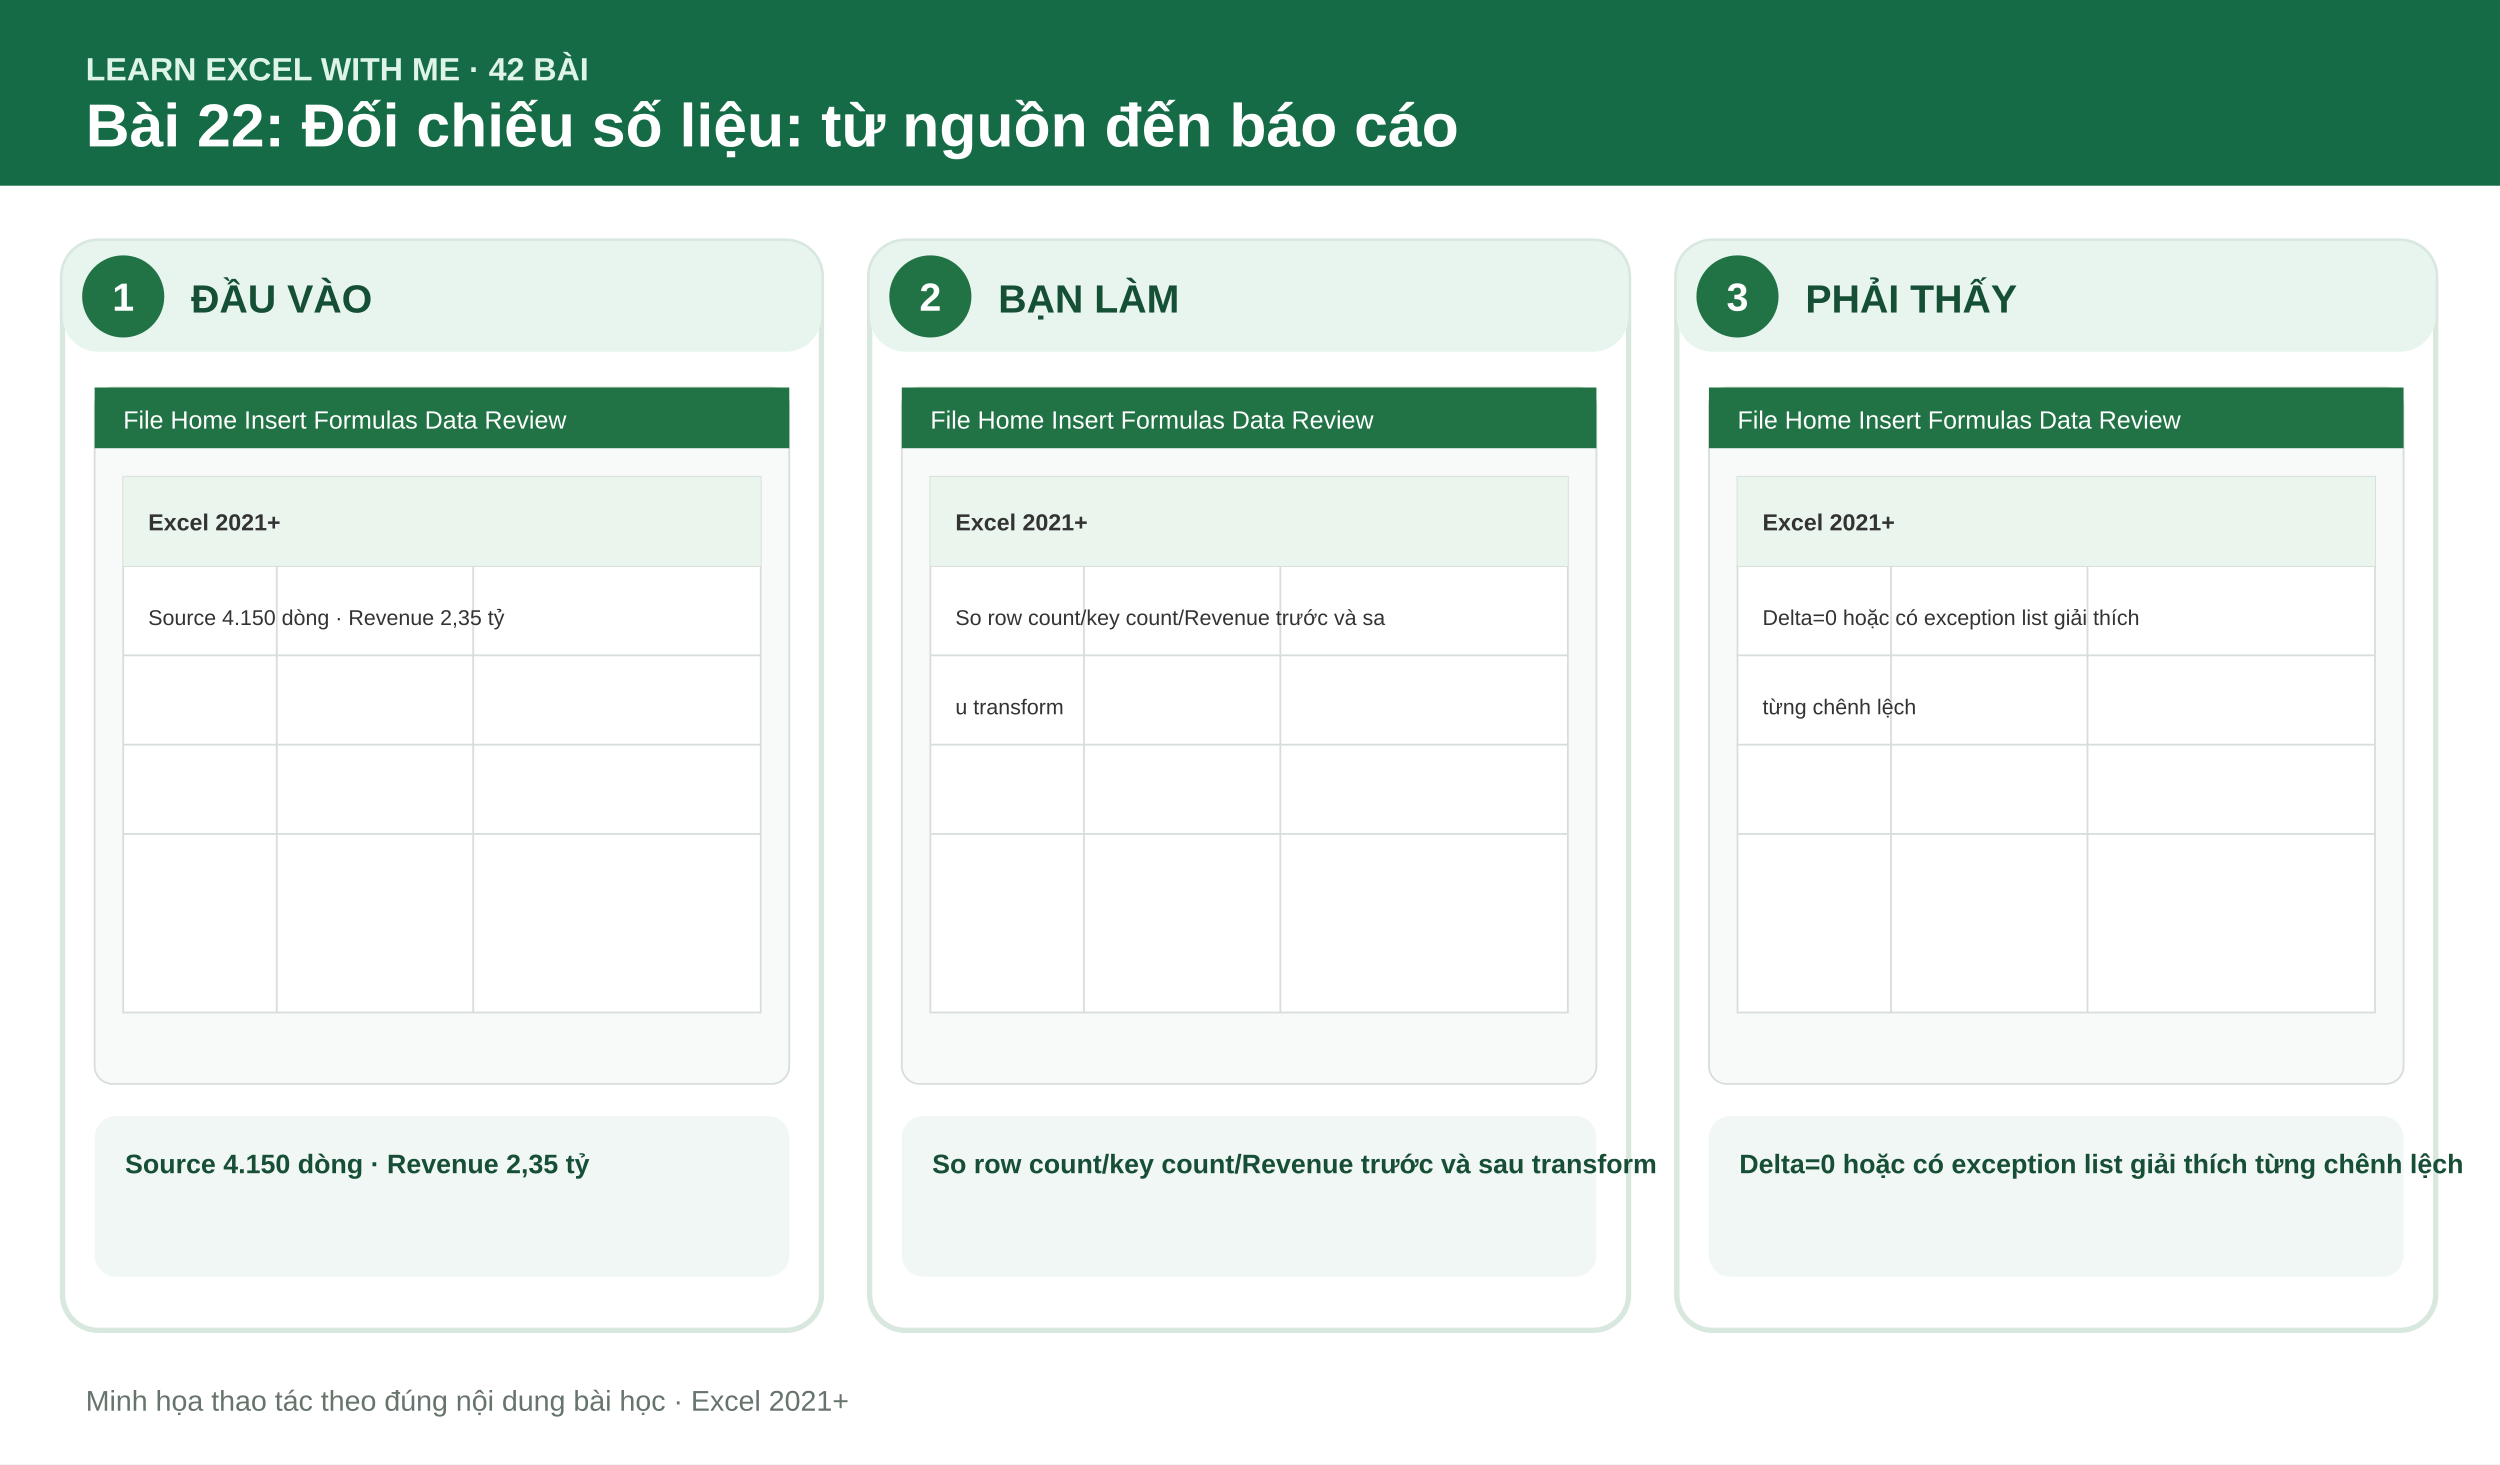
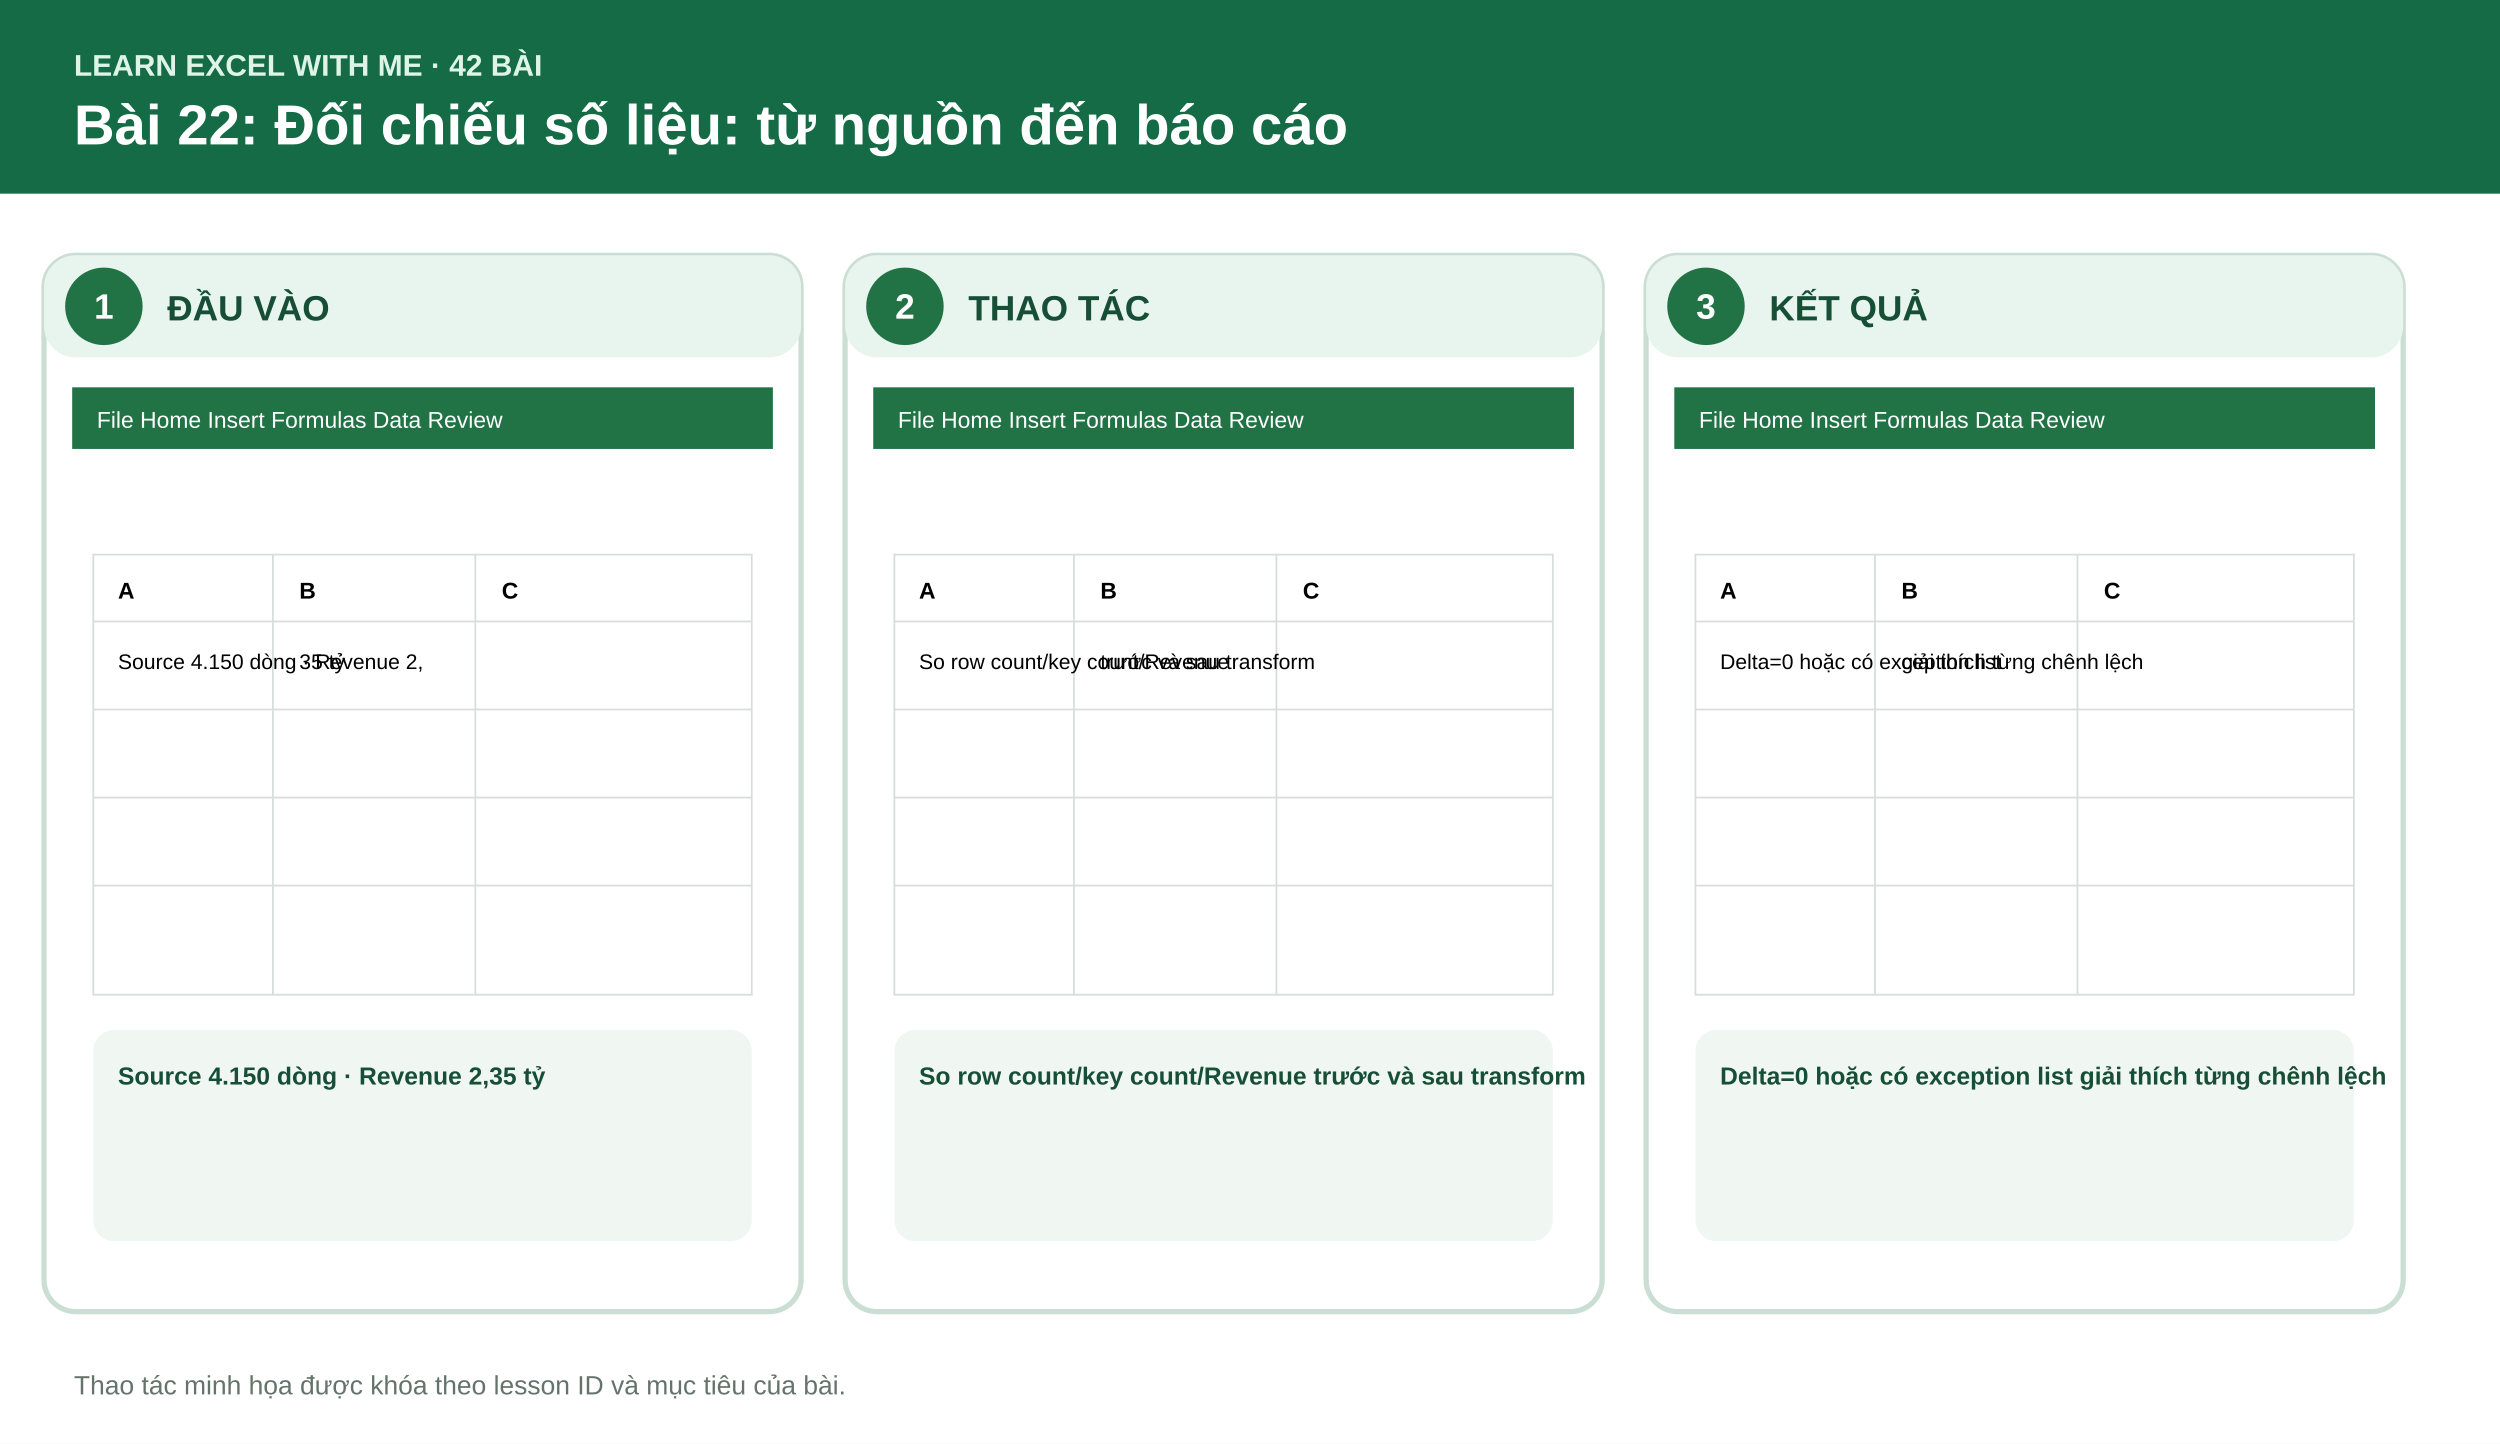
- <svg xmlns="http://www.w3.org/2000/svg" width="1400" height="820">
-   <rect width="1400" height="820" fill="#fff" />
-   <rect width="1400" height="104" fill="#146b45" />
-   <text x="48" y="45" font-family="Arial" font-size="18" font-weight="700" fill="#dff4e8">LEARN EXCEL WITH ME · 42 BÀI</text>
-   <text x="48" y="82" font-family="Arial" font-size="34" font-weight="700" fill="#fff">Bài 22: Đối chiếu số liệu: từ nguồn đến báo cáo</text>
-   <rect x="35" y="135" width="425" height="610" rx="20" fill="#fff" stroke="#d8e8df" stroke-width="3" />
-   <rect x="35" y="135" width="425" height="62" rx="20" fill="#e8f5ee" />
-   <circle cx="69" cy="166" r="23" fill="#217346" />
-   <text x="69" y="174" text-anchor="middle" font-family="Arial" font-size="22" font-weight="700" fill="#fff">1</text>
-   <text x="107" y="175" font-family="Arial" font-size="22" font-weight="700" fill="#154f35">ĐẦU VÀO</text>
-   <rect x="53" y="217" width="389" height="390" rx="10" fill="#f8faf9" stroke="#d7ddd9" />
-   <rect x="53" y="217" width="389" height="34" fill="#217346" />
-   <text x="69" y="240" font-family="Arial" font-size="14" fill="#fff">File  Home  Insert  Formulas  Data  Review</text>
-   <rect x="69" y="267" width="357" height="300" fill="#fff" stroke="#d7ddd9" />
-   <path d="M69 317h357M69 367h357M69 417h357M69 467h357M155 267v300M265 267v300" stroke="#d7ddd9" />
-   <rect x="69" y="267" width="357" height="50" fill="#eaf5ee" />
-   <text x="83" y="297" font-family="Arial" font-size="13" font-weight="700" fill="#333">Excel 2021+</text>
-   <text x="83" y="350" font-family="Arial" font-size="12" fill="#333">Source 4.150 dòng · Revenue 2,35 tỷ</text>
-   <text x="83" y="400" font-family="Arial" font-size="12" fill="#333" />
-   <text x="83" y="450" font-family="Arial" font-size="12" fill="#333" />
-   <rect x="53" y="625" width="389" height="90" rx="12" fill="#f1f7f4" />
-   <text x="70" y="657" font-family="Arial" font-size="15" font-weight="700" fill="#174f36">Source 4.150 dòng · Revenue 2,35 tỷ</text>
-   <rect x="487" y="135" width="425" height="610" rx="20" fill="#fff" stroke="#d8e8df" stroke-width="3" />
-   <rect x="487" y="135" width="425" height="62" rx="20" fill="#e8f5ee" />
-   <circle cx="521" cy="166" r="23" fill="#217346" />
-   <text x="521" y="174" text-anchor="middle" font-family="Arial" font-size="22" font-weight="700" fill="#fff">2</text>
-   <text x="559" y="175" font-family="Arial" font-size="22" font-weight="700" fill="#154f35">BẠN LÀM</text>
-   <rect x="505" y="217" width="389" height="390" rx="10" fill="#f8faf9" stroke="#d7ddd9" />
-   <rect x="505" y="217" width="389" height="34" fill="#217346" />
-   <text x="521" y="240" font-family="Arial" font-size="14" fill="#fff">File  Home  Insert  Formulas  Data  Review</text>
-   <rect x="521" y="267" width="357" height="300" fill="#fff" stroke="#d7ddd9" />
-   <path d="M521 317h357M521 367h357M521 417h357M521 467h357M607 267v300M717 267v300" stroke="#d7ddd9" />
-   <rect x="521" y="267" width="357" height="50" fill="#eaf5ee" />
-   <text x="535" y="297" font-family="Arial" font-size="13" font-weight="700" fill="#333">Excel 2021+</text>
-   <text x="535" y="350" font-family="Arial" font-size="12" fill="#333">So row count/key count/Revenue trước và sa</text>
-   <text x="535" y="400" font-family="Arial" font-size="12" fill="#333">u transform</text>
-   <text x="535" y="450" font-family="Arial" font-size="12" fill="#333" />
-   <rect x="505" y="625" width="389" height="90" rx="12" fill="#f1f7f4" />
-   <text x="522" y="657" font-family="Arial" font-size="15" font-weight="700" fill="#174f36">So row count/key count/Revenue trước và sau transform</text>
-   <rect x="939" y="135" width="425" height="610" rx="20" fill="#fff" stroke="#d8e8df" stroke-width="3" />
-   <rect x="939" y="135" width="425" height="62" rx="20" fill="#e8f5ee" />
-   <circle cx="973" cy="166" r="23" fill="#217346" />
-   <text x="973" y="174" text-anchor="middle" font-family="Arial" font-size="22" font-weight="700" fill="#fff">3</text>
-   <text x="1011" y="175" font-family="Arial" font-size="22" font-weight="700" fill="#154f35">PHẢI THẤY</text>
-   <rect x="957" y="217" width="389" height="390" rx="10" fill="#f8faf9" stroke="#d7ddd9" />
-   <rect x="957" y="217" width="389" height="34" fill="#217346" />
-   <text x="973" y="240" font-family="Arial" font-size="14" fill="#fff">File  Home  Insert  Formulas  Data  Review</text>
-   <rect x="973" y="267" width="357" height="300" fill="#fff" stroke="#d7ddd9" />
-   <path d="M973 317h357M973 367h357M973 417h357M973 467h357M1059 267v300M1169 267v300" stroke="#d7ddd9" />
-   <rect x="973" y="267" width="357" height="50" fill="#eaf5ee" />
-   <text x="987" y="297" font-family="Arial" font-size="13" font-weight="700" fill="#333">Excel 2021+</text>
-   <text x="987" y="350" font-family="Arial" font-size="12" fill="#333">Delta=0 hoặc có exception list giải thích </text>
-   <text x="987" y="400" font-family="Arial" font-size="12" fill="#333">từng chênh lệch</text>
-   <text x="987" y="450" font-family="Arial" font-size="12" fill="#333" />
-   <rect x="957" y="625" width="389" height="90" rx="12" fill="#f1f7f4" />
-   <text x="974" y="657" font-family="Arial" font-size="15" font-weight="700" fill="#174f36">Delta=0 hoặc có exception list giải thích từng chênh lệch</text>
-   <text x="48" y="790" font-family="Arial" font-size="16" fill="#66746c">Minh họa thao tác theo đúng nội dung bài học · Excel 2021+</text>
+ <svg xmlns="http://www.w3.org/2000/svg" width="1420" height="820">
+   <rect width="1420" height="820" fill="#fff" />
+   <rect width="1420" height="110" fill="#146b45" />
+   <text x="42" y="43" font-family="Arial" font-size="17" font-weight="700" fill="#dff4e8">LEARN EXCEL WITH ME · 42 BÀI</text>
+   <text x="42" y="82" font-family="Arial" font-size="32" font-weight="700" fill="#fff">Bài 22: Đối chiếu số liệu: từ nguồn đến báo cáo</text>
+   <g>
+     <rect x="25" y="145" width="430" height="600" rx="18" fill="#fff" stroke="#cbded4" stroke-width="3" />
+     <rect x="25" y="145" width="430" height="58" rx="18" fill="#e8f5ee" />
+     <circle cx="59" cy="174" r="22" fill="#217346" />
+     <text x="59" y="181" text-anchor="middle" font-family="Arial" font-size="20" font-weight="700" fill="#fff">1</text>
+     <text x="95" y="182" font-family="Arial" font-size="20" font-weight="700" fill="#174f36">ĐẦU VÀO</text>
+     <rect x="41" y="220" width="398" height="35" fill="#217346" />
+     <text x="55" y="243" font-family="Arial" font-size="13" fill="#fff">File  Home  Insert  Formulas  Data  Review</text>
+     <rect x="53" y="315" width="374" height="250" fill="#fff" stroke="#d6ded9" />
+     <path d="M53 353h374M53 403h374M53 453h374M53 503h374M155 315v250M270 315v250" stroke="#d6ded9" />
+     <text x="67" y="340" font-family="Arial" font-size="13" font-weight="700">A</text>
+     <text x="170" y="340" font-family="Arial" font-size="13" font-weight="700">B</text>
+     <text x="285" y="340" font-family="Arial" font-size="13" font-weight="700">C</text>
+     <text x="67" y="380" font-family="Arial" font-size="12">Source 4.150 dòng · Revenue 2,</text>
+     <text x="170" y="380" font-family="Arial" font-size="12">35 tỷ</text>
+     <text x="285" y="380" font-family="Arial" font-size="12" />
+     <rect x="53" y="585" width="374" height="120" rx="12" fill="#f0f7f3" />
+     <text x="67" y="616" font-family="Arial" font-size="14" font-weight="700" fill="#174f36">Source 4.150 dòng · Revenue 2,35 tỷ</text>
+   </g>
+   <g>
+     <rect x="480" y="145" width="430" height="600" rx="18" fill="#fff" stroke="#cbded4" stroke-width="3" />
+     <rect x="480" y="145" width="430" height="58" rx="18" fill="#e8f5ee" />
+     <circle cx="514" cy="174" r="22" fill="#217346" />
+     <text x="514" y="181" text-anchor="middle" font-family="Arial" font-size="20" font-weight="700" fill="#fff">2</text>
+     <text x="550" y="182" font-family="Arial" font-size="20" font-weight="700" fill="#174f36">THAO TÁC</text>
+     <rect x="496" y="220" width="398" height="35" fill="#217346" />
+     <text x="510" y="243" font-family="Arial" font-size="13" fill="#fff">File  Home  Insert  Formulas  Data  Review</text>
+     <rect x="508" y="315" width="374" height="250" fill="#fff" stroke="#d6ded9" />
+     <path d="M508 353h374M508 403h374M508 453h374M508 503h374M610 315v250M725 315v250" stroke="#d6ded9" />
+     <text x="522" y="340" font-family="Arial" font-size="13" font-weight="700">A</text>
+     <text x="625" y="340" font-family="Arial" font-size="13" font-weight="700">B</text>
+     <text x="740" y="340" font-family="Arial" font-size="13" font-weight="700">C</text>
+     <text x="522" y="380" font-family="Arial" font-size="12">So row count/key count/Revenue</text>
+     <text x="625" y="380" font-family="Arial" font-size="12"> trước và sau transform</text>
+     <text x="740" y="380" font-family="Arial" font-size="12" />
+     <rect x="508" y="585" width="374" height="120" rx="12" fill="#f0f7f3" />
+     <text x="522" y="616" font-family="Arial" font-size="14" font-weight="700" fill="#174f36">So row count/key count/Revenue trước và sau transform</text>
+   </g>
+   <g>
+     <rect x="935" y="145" width="430" height="600" rx="18" fill="#fff" stroke="#cbded4" stroke-width="3" />
+     <rect x="935" y="145" width="430" height="58" rx="18" fill="#e8f5ee" />
+     <circle cx="969" cy="174" r="22" fill="#217346" />
+     <text x="969" y="181" text-anchor="middle" font-family="Arial" font-size="20" font-weight="700" fill="#fff">3</text>
+     <text x="1005" y="182" font-family="Arial" font-size="20" font-weight="700" fill="#174f36">KẾT QUẢ</text>
+     <rect x="951" y="220" width="398" height="35" fill="#217346" />
+     <text x="965" y="243" font-family="Arial" font-size="13" fill="#fff">File  Home  Insert  Formulas  Data  Review</text>
+     <rect x="963" y="315" width="374" height="250" fill="#fff" stroke="#d6ded9" />
+     <path d="M963 353h374M963 403h374M963 453h374M963 503h374M1065 315v250M1180 315v250" stroke="#d6ded9" />
+     <text x="977" y="340" font-family="Arial" font-size="13" font-weight="700">A</text>
+     <text x="1080" y="340" font-family="Arial" font-size="13" font-weight="700">B</text>
+     <text x="1195" y="340" font-family="Arial" font-size="13" font-weight="700">C</text>
+     <text x="977" y="380" font-family="Arial" font-size="12">Delta=0 hoặc có exception list</text>
+     <text x="1080" y="380" font-family="Arial" font-size="12"> giải thích từng chênh lệch</text>
+     <text x="1195" y="380" font-family="Arial" font-size="12" />
+     <rect x="963" y="585" width="374" height="120" rx="12" fill="#f0f7f3" />
+     <text x="977" y="616" font-family="Arial" font-size="14" font-weight="700" fill="#174f36">Delta=0 hoặc có exception list giải thích từng chênh lệch</text>
+   </g>
+   <text x="42" y="792" font-family="Arial" font-size="15" fill="#64736b">Thao tác minh họa được khóa theo lesson ID và mục tiêu của bài.</text>
</svg>
